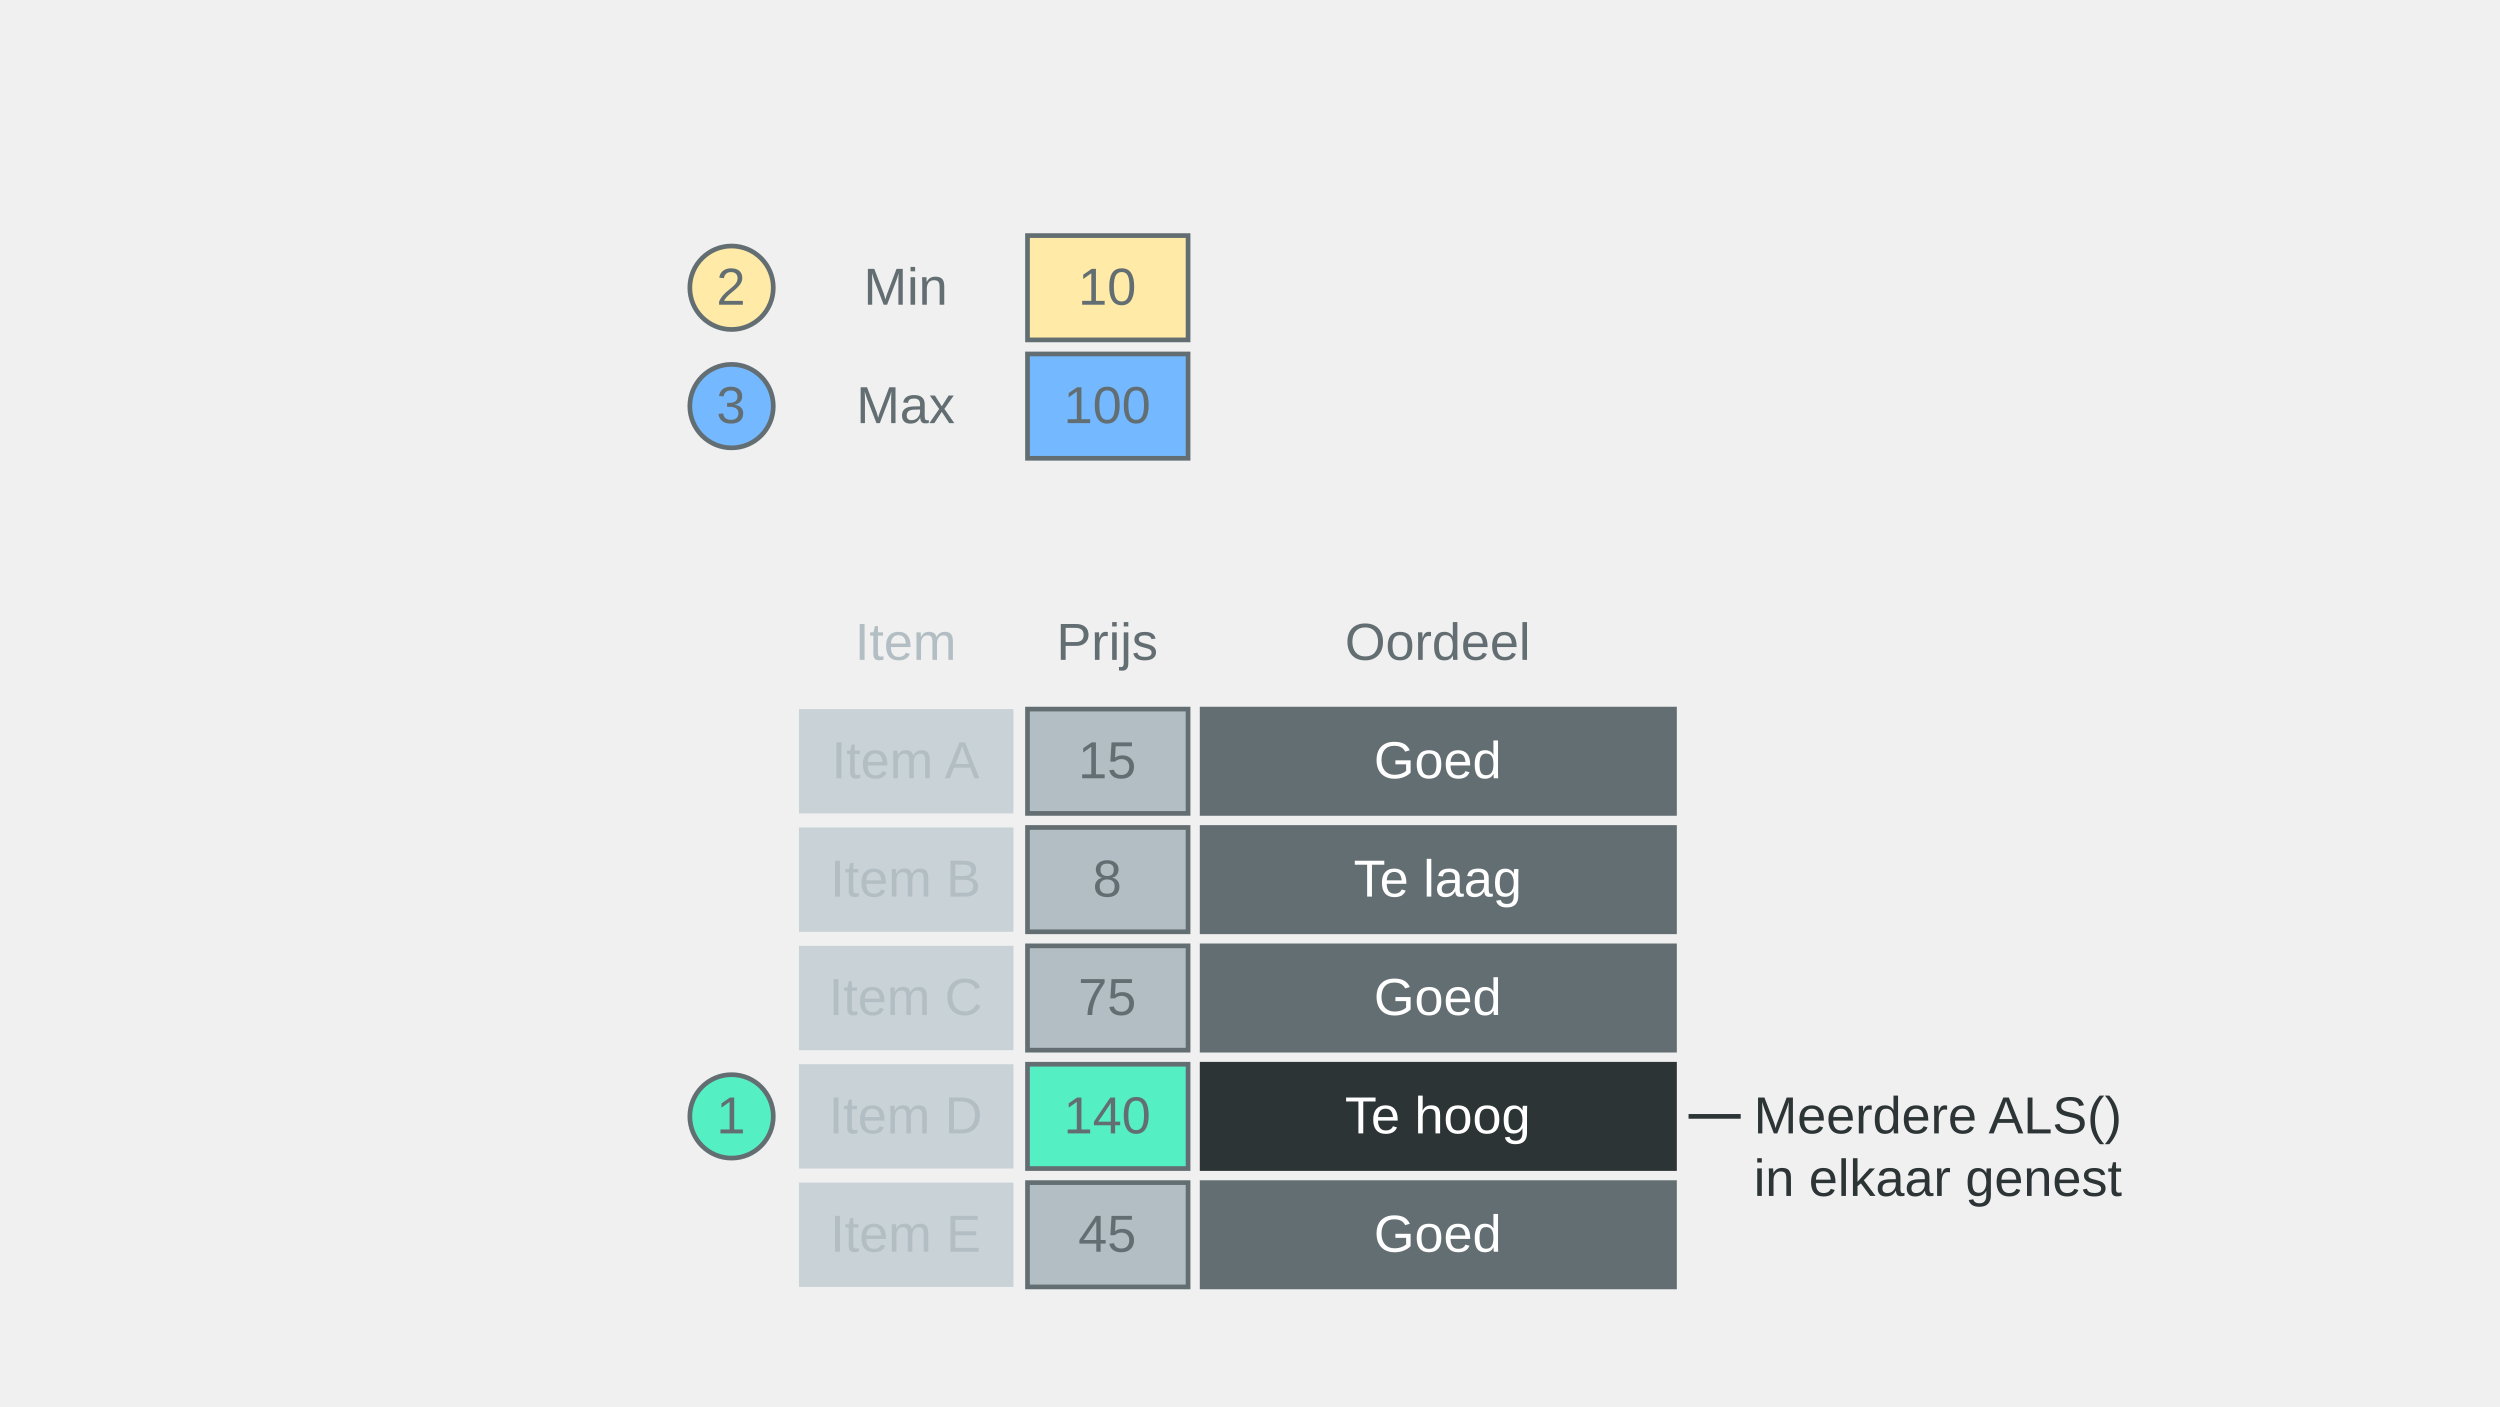
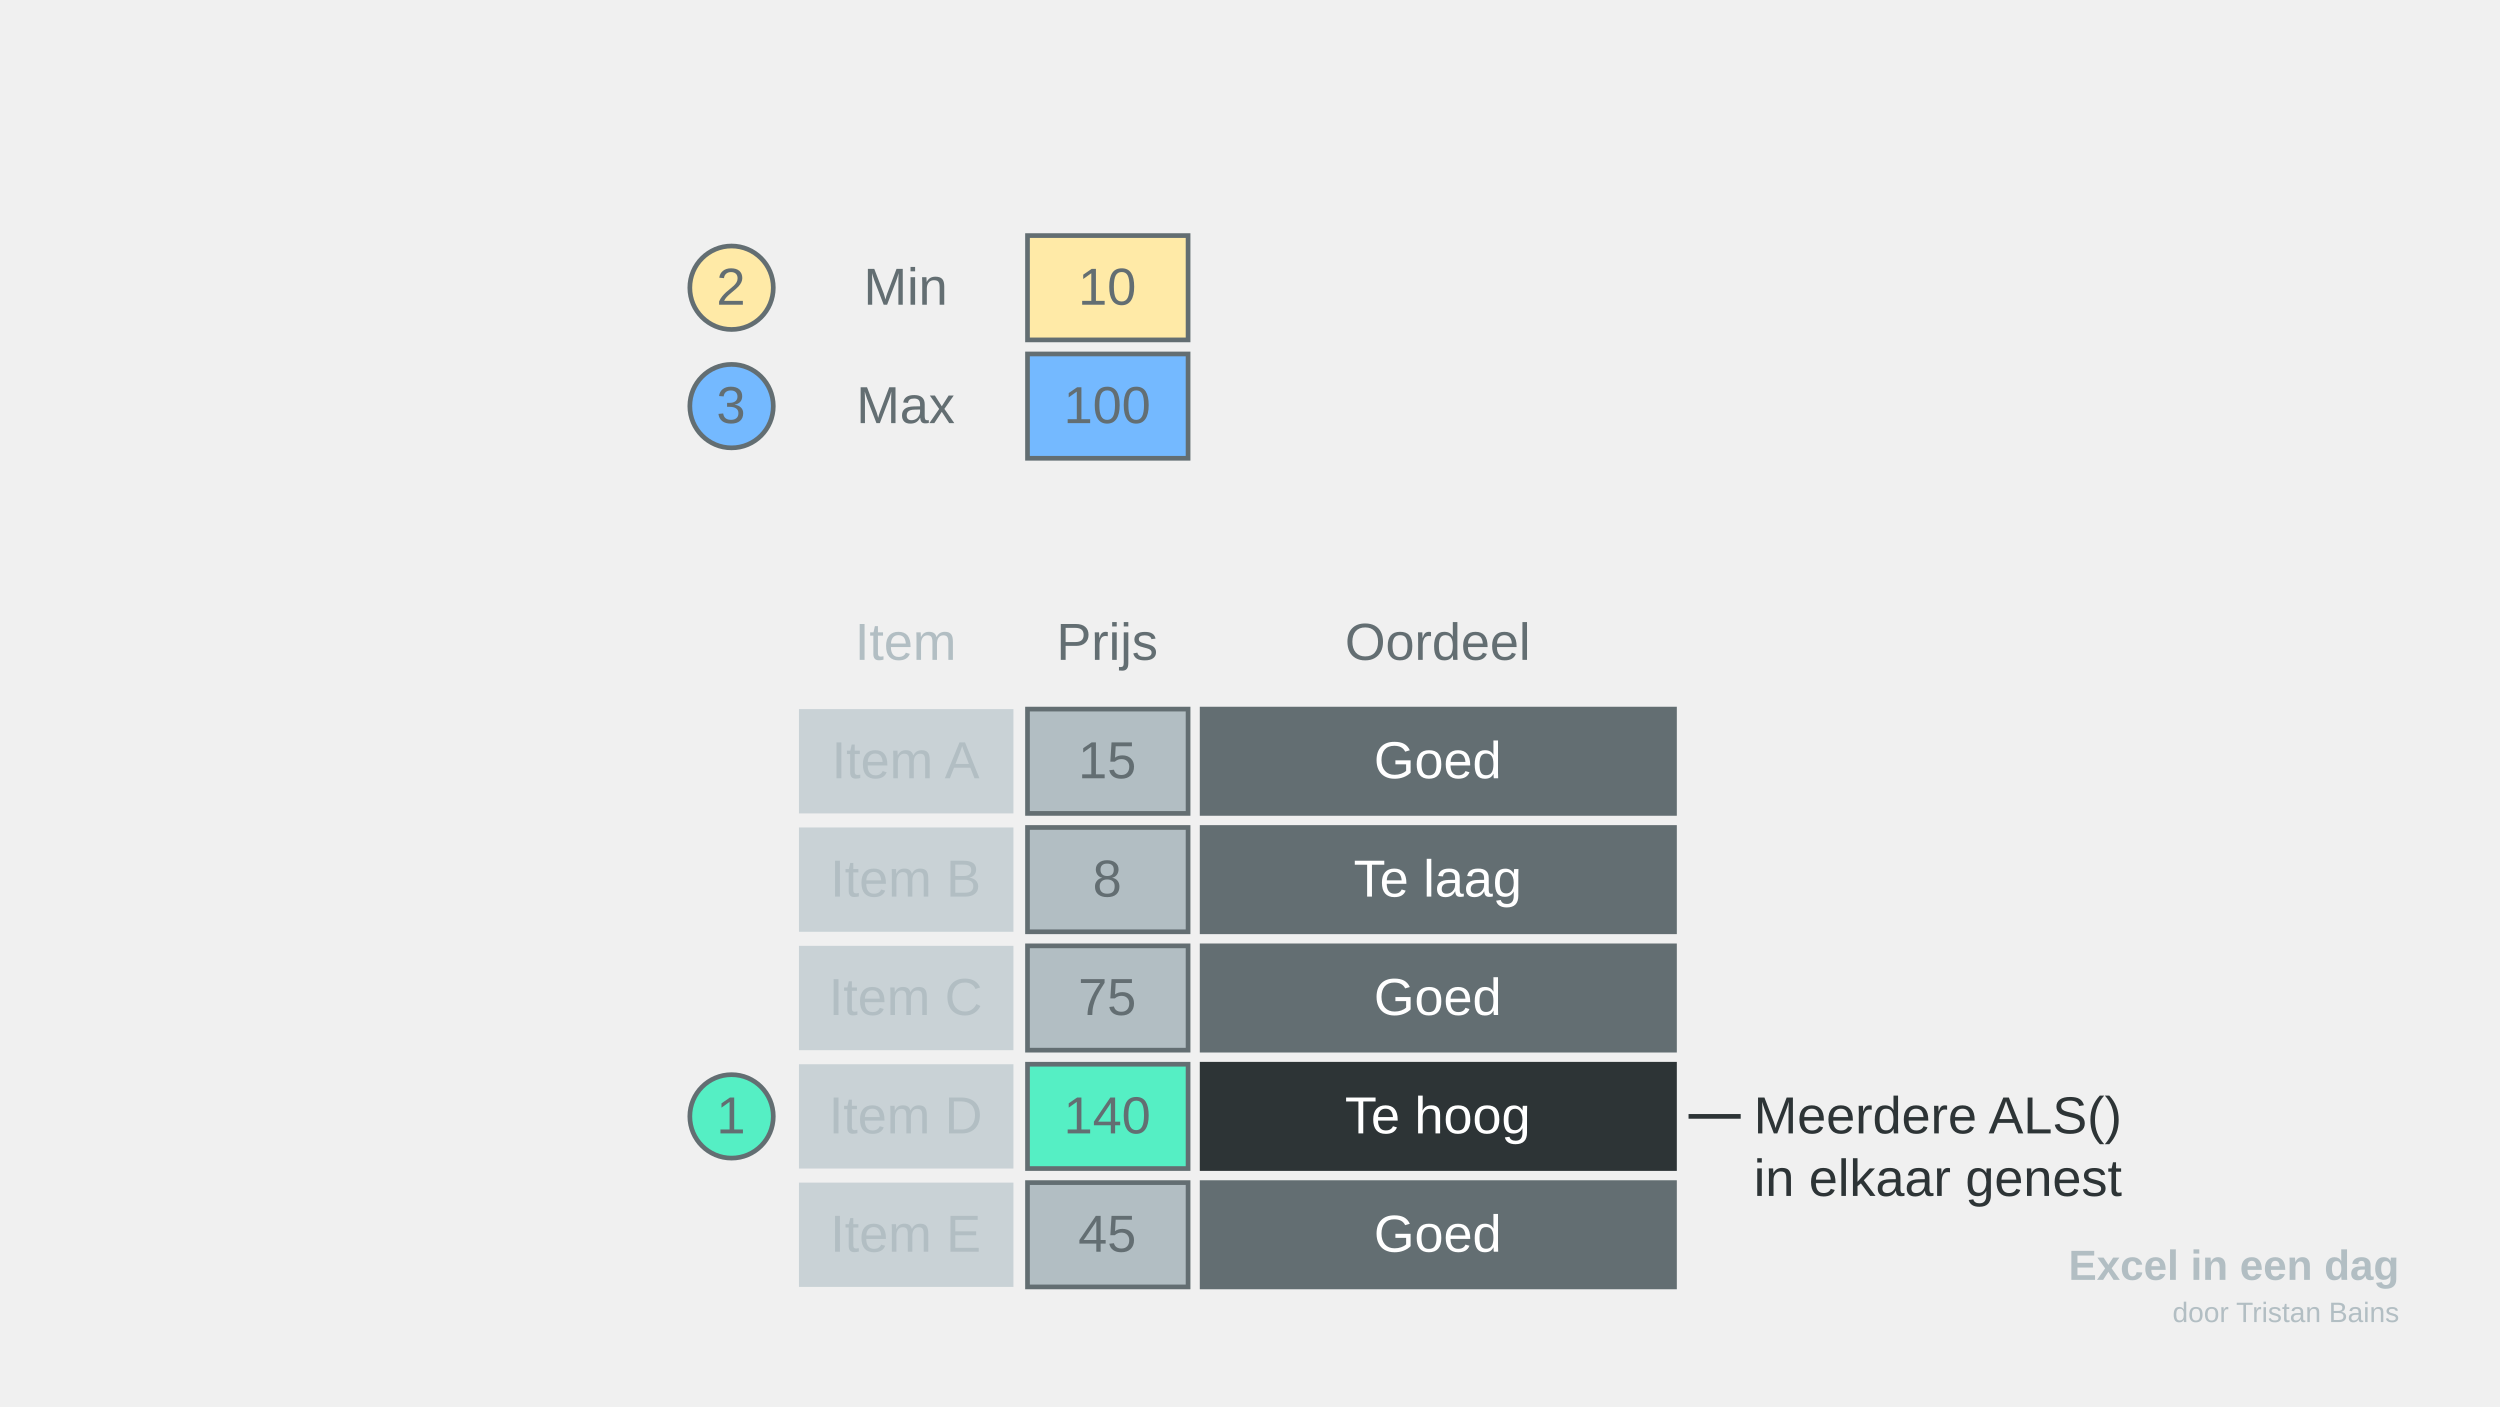
<svg xmlns="http://www.w3.org/2000/svg" viewBox="0 0 2133 1200" style="background-color:#dfe6e9" title="ALS-functie-genest" alt="ALS-functie-genest" font-family="Sans,Arial" dy="0.25em" text-anchor="middle">
+   <g>
+     <text x="2047" y="1128" fill="#b2bec3" font-weight="normal" font-size="24" text-anchor="end">door Tristan Bains</text>
+   </g>
+   <g>
+     <text x="2047" y="1092" fill="#b2bec3" font-weight="bold" font-size="36" text-anchor="end">Excel in een dag</text>
+   </g>
  <g id="box" transform="translate(566.6667 100.0)">
    <g id="B2">
      <circle cx="57.5" cy="145.5" r="35.6" fill="#ffeaa7" stroke="#636e72" stroke-width="4" />
      <text x="57" y="160" fill="#636e72" font-size="44.5">2</text>
    </g>
    <g id="C2">
      <rect x="115" y="101" width="183" height="89" fill="transparent" stroke="transparent" stroke-width="4" />
      <text x="206" y="160" fill="#636e72" font-size="44.5">Min</text>
    </g>
    <g id="D2">
      <rect x="310" y="101" width="137" height="89" fill="#ffeaa7" stroke="#636e72" stroke-width="4" />
      <text x="378" y="160" fill="#636e72" font-size="44.5">10</text>
    </g>
    <g id="B3">
      <circle cx="57.5" cy="246.5" r="35.6" fill="#74b9ff" stroke="#636e72" stroke-width="4" />
      <text x="57" y="261" fill="#636e72" font-size="44.5">3</text>
    </g>
    <g id="C3">
      <rect x="115" y="202" width="183" height="89" fill="transparent" stroke="transparent" stroke-width="4" />
      <text x="206" y="261" fill="#636e72" font-size="44.5">Max</text>
    </g>
    <g id="D3">
      <rect x="310" y="202" width="137" height="89" fill="#74b9ff" stroke="#636e72" stroke-width="4" />
      <text x="378" y="261" fill="#636e72" font-size="44.5">100</text>
    </g>
    <g id="C5">
      <rect x="115" y="404" width="183" height="89" fill="transparent" stroke="transparent" stroke-width="4" />
      <text x="206" y="463" fill="#b2bec3" font-size="44.5">Item</text>
    </g>
    <g id="D5">
      <rect x="310" y="404" width="137" height="89" fill="transparent" stroke="transparent" stroke-width="4" />
      <text x="378" y="463" fill="#636e72" font-size="44.5">Prijs</text>
    </g>
    <g id="E5">
      <rect x="459" y="404" width="403" height="89" fill="transparent" stroke="transparent" stroke-width="4" />
      <text x="660" y="463" fill="#636e72" font-size="44.5">Oordeel</text>
    </g>
    <g id="C6">
      <rect x="115" y="505" width="183" height="89" fill="#C9D2D6" stroke="transparent" stroke-width="4" />
      <text x="206" y="564" fill="#b2bec3" font-size="44.5">Item A</text>
    </g>
    <g id="D6">
      <rect x="310" y="505" width="137" height="89" fill="#b2bec3" stroke="#636e72" stroke-width="4" />
      <text x="378" y="564" fill="#636e72" font-size="44.5">15</text>
    </g>
    <g id="E6">
      <rect x="459" y="505" width="403" height="89" fill="#636e72" stroke="#636e72" stroke-width="4" />
      <text x="660" y="564" fill="#ffffff" font-size="44.5">Goed</text>
    </g>
    <g id="C7">
      <rect x="115" y="606" width="183" height="89" fill="#C9D2D6" stroke="transparent" stroke-width="4" />
      <text x="206" y="665" fill="#b2bec3" font-size="44.5">Item B</text>
    </g>
    <g id="D7">
      <rect x="310" y="606" width="137" height="89" fill="#b2bec3" stroke="#636e72" stroke-width="4" />
      <text x="378" y="665" fill="#636e72" font-size="44.5">8</text>
    </g>
    <g id="E7">
      <rect x="459" y="606" width="403" height="89" fill="#636e72" stroke="#636e72" stroke-width="4" />
      <text x="660" y="665" fill="#ffffff" font-size="44.5">Te laag</text>
    </g>
    <g id="C8">
      <rect x="115" y="707" width="183" height="89" fill="#C9D2D6" stroke="transparent" stroke-width="4" />
      <text x="206" y="766" fill="#b2bec3" font-size="44.5">Item C</text>
    </g>
    <g id="D8">
      <rect x="310" y="707" width="137" height="89" fill="#b2bec3" stroke="#636e72" stroke-width="4" />
      <text x="378" y="766" fill="#636e72" font-size="44.5">75</text>
    </g>
    <g id="E8">
      <rect x="459" y="707" width="403" height="89" fill="#636e72" stroke="#636e72" stroke-width="4" />
      <text x="660" y="766" fill="#ffffff" font-size="44.5">Goed</text>
    </g>
    <g id="B9">
      <circle cx="57.5" cy="852.5" r="35.6" fill="#55efc4" stroke="#636e72" stroke-width="4" />
      <text x="57" y="867" fill="#636e72" font-size="44.5">1</text>
    </g>
    <g id="C9">
      <rect x="115" y="808" width="183" height="89" fill="#C9D2D6" stroke="transparent" stroke-width="4" />
      <text x="206" y="867" fill="#b2bec3" font-size="44.5">Item D</text>
    </g>
    <g id="D9">
      <rect x="310" y="808" width="137" height="89" fill="#55efc4" stroke="#636e72" stroke-width="4" />
      <text x="378" y="867" fill="#636e72" font-size="44.5">140</text>
    </g>
    <g id="E9">
      <rect x="459" y="808" width="403" height="89" fill="#2d3436" stroke="#2d3436" stroke-width="4" />
      <text x="660" y="867" fill="#ffffff" font-size="44.5">Te hoog</text>
    </g>
    <g id="E9_comment">
      <line x1="874" y1="852.5" x2="918.5" y2="852.5" stroke-width="4" stroke="#2d3436" />
      <text x="874" y="867" fill="#2d3436" font-size="44.5" text-anchor="start" dx="55.625">
        <tspan x="874.0" y="867.0" dx="55.625">Meerdere ALS()</tspan>
        <tspan x="874.0" y="920.4" dx="55.625">in elkaar genest</tspan>
      </text>
    </g>
    <g id="C10">
      <rect x="115" y="909" width="183" height="89" fill="#C9D2D6" stroke="transparent" stroke-width="4" />
      <text x="206" y="968" fill="#b2bec3" font-size="44.5">Item E</text>
    </g>
    <g id="D10">
      <rect x="310" y="909" width="137" height="89" fill="#b2bec3" stroke="#636e72" stroke-width="4" />
      <text x="378" y="968" fill="#636e72" font-size="44.5">45</text>
    </g>
    <g id="E10">
      <rect x="459" y="909" width="403" height="89" fill="#636e72" stroke="#636e72" stroke-width="4" />
      <text x="660" y="968" fill="#ffffff" font-size="44.5">Goed</text>
    </g>
  </g>
</svg>
